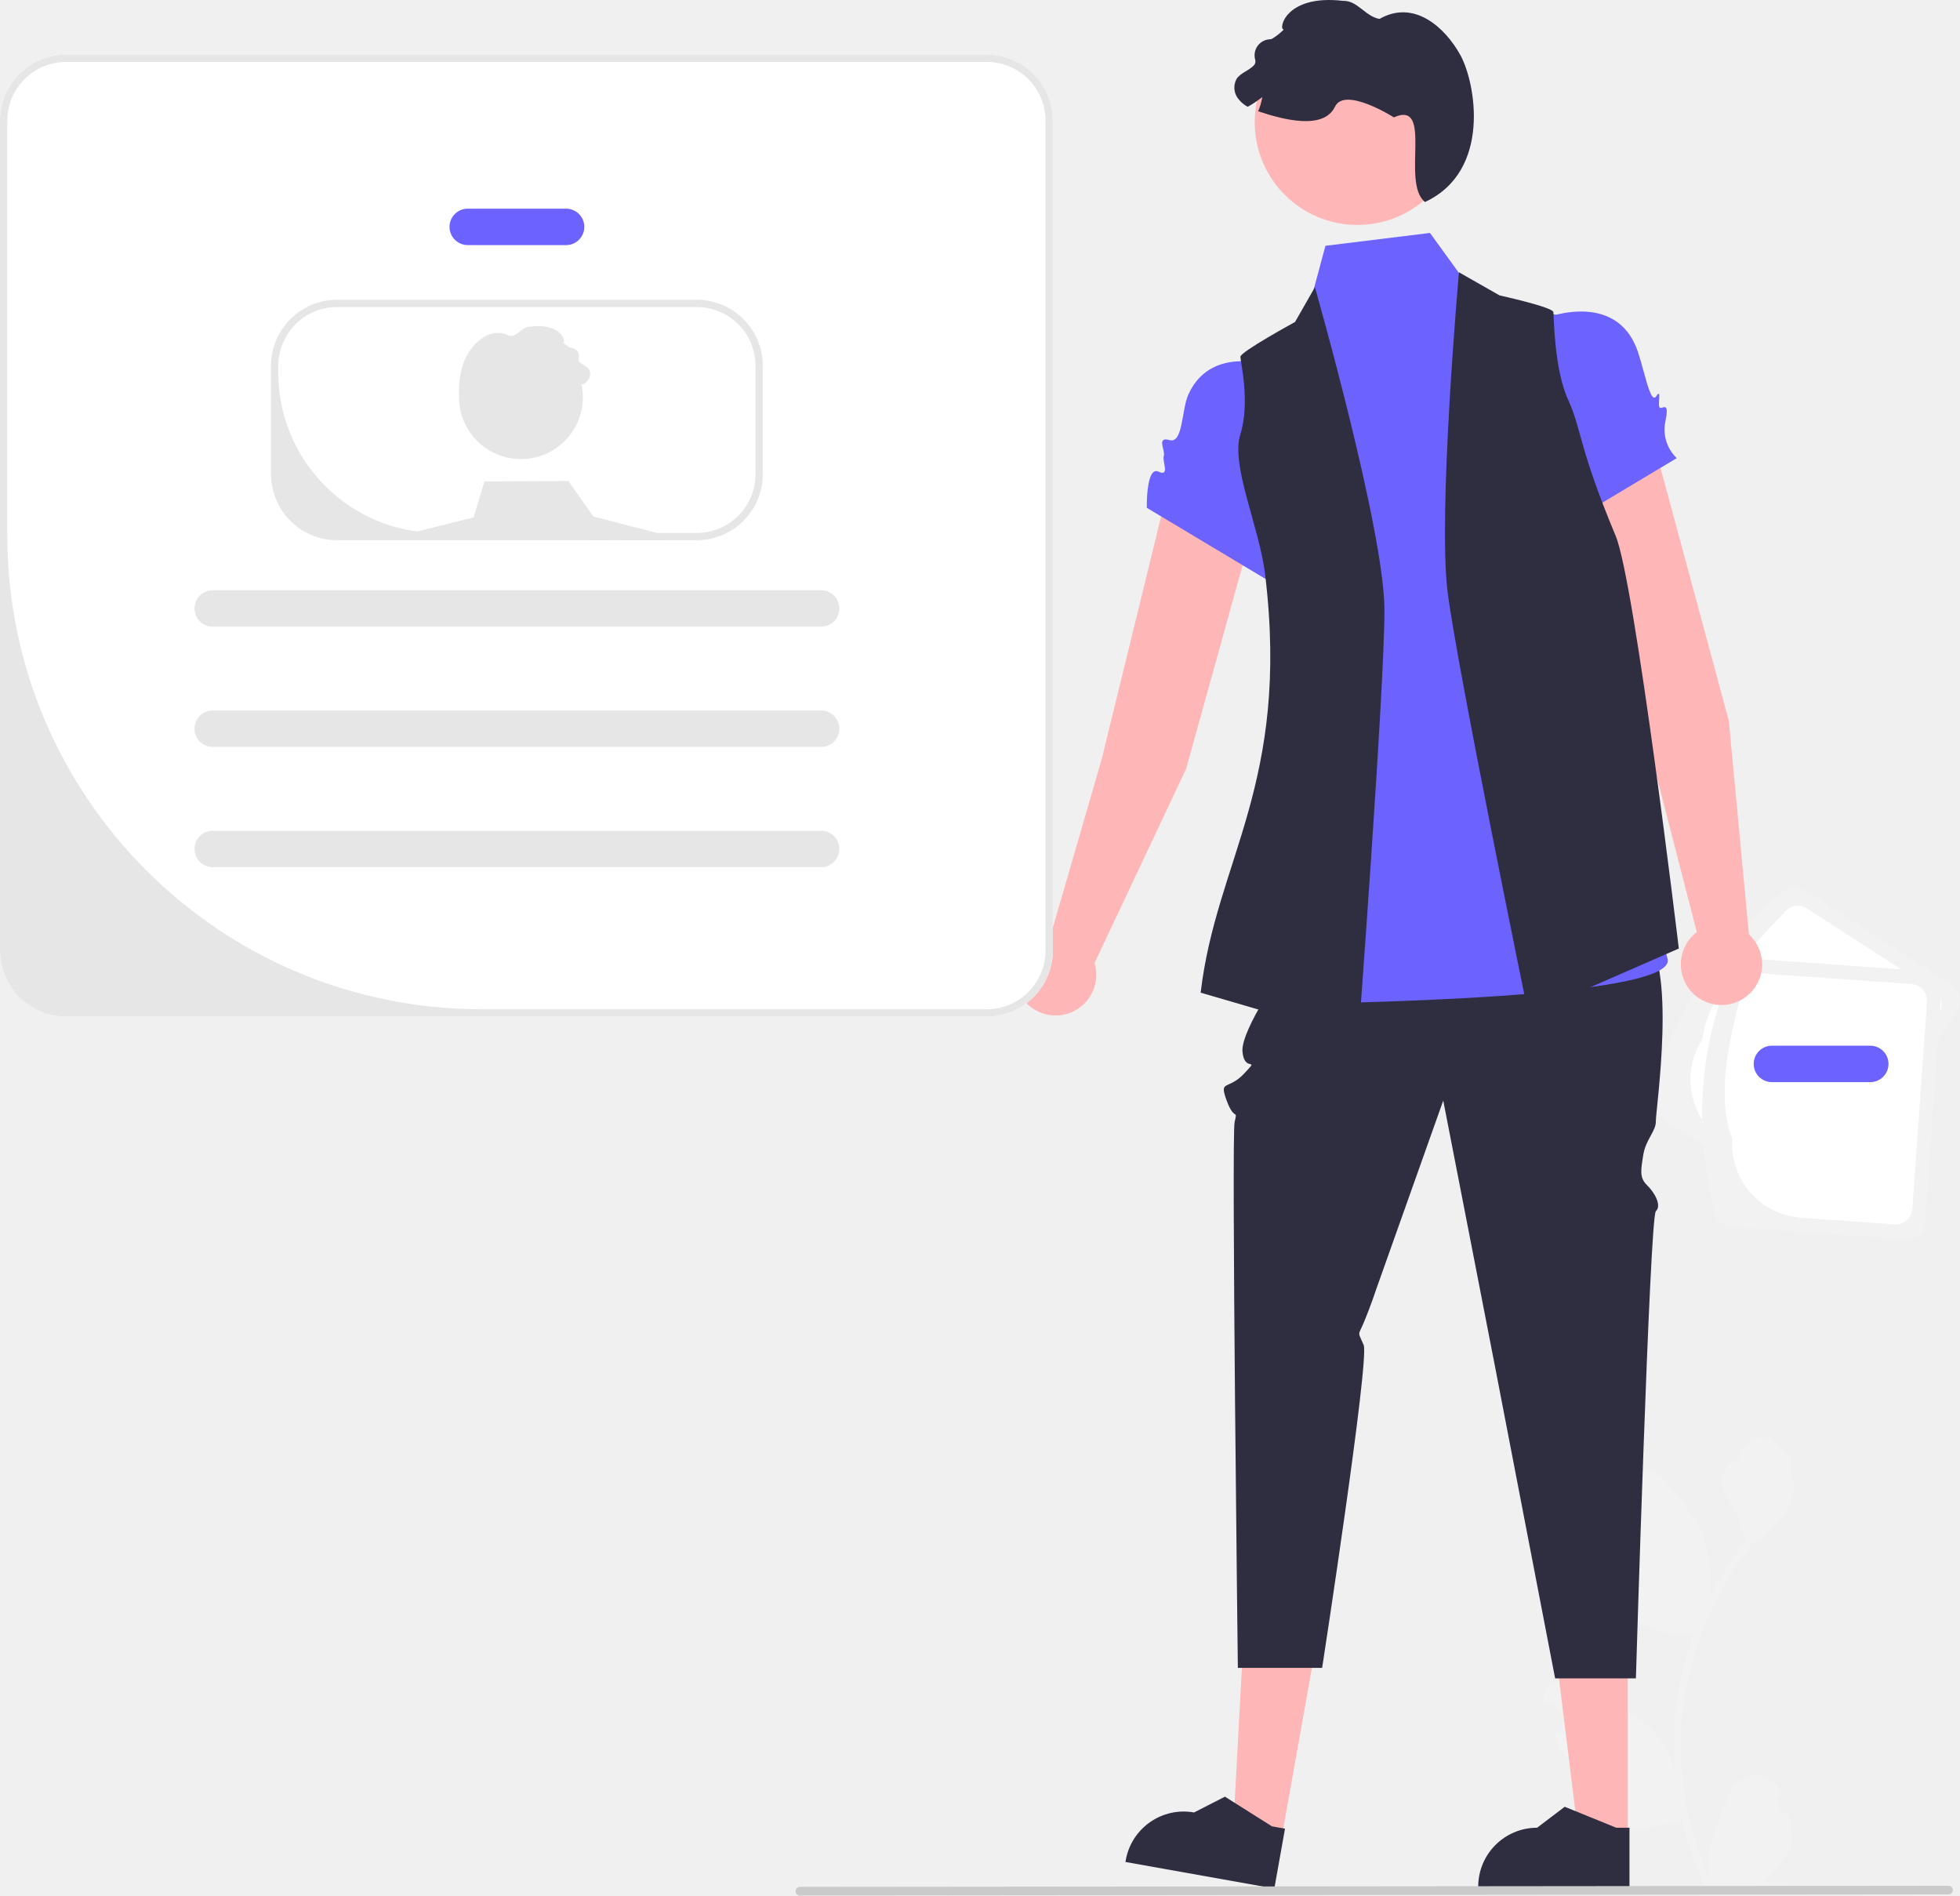
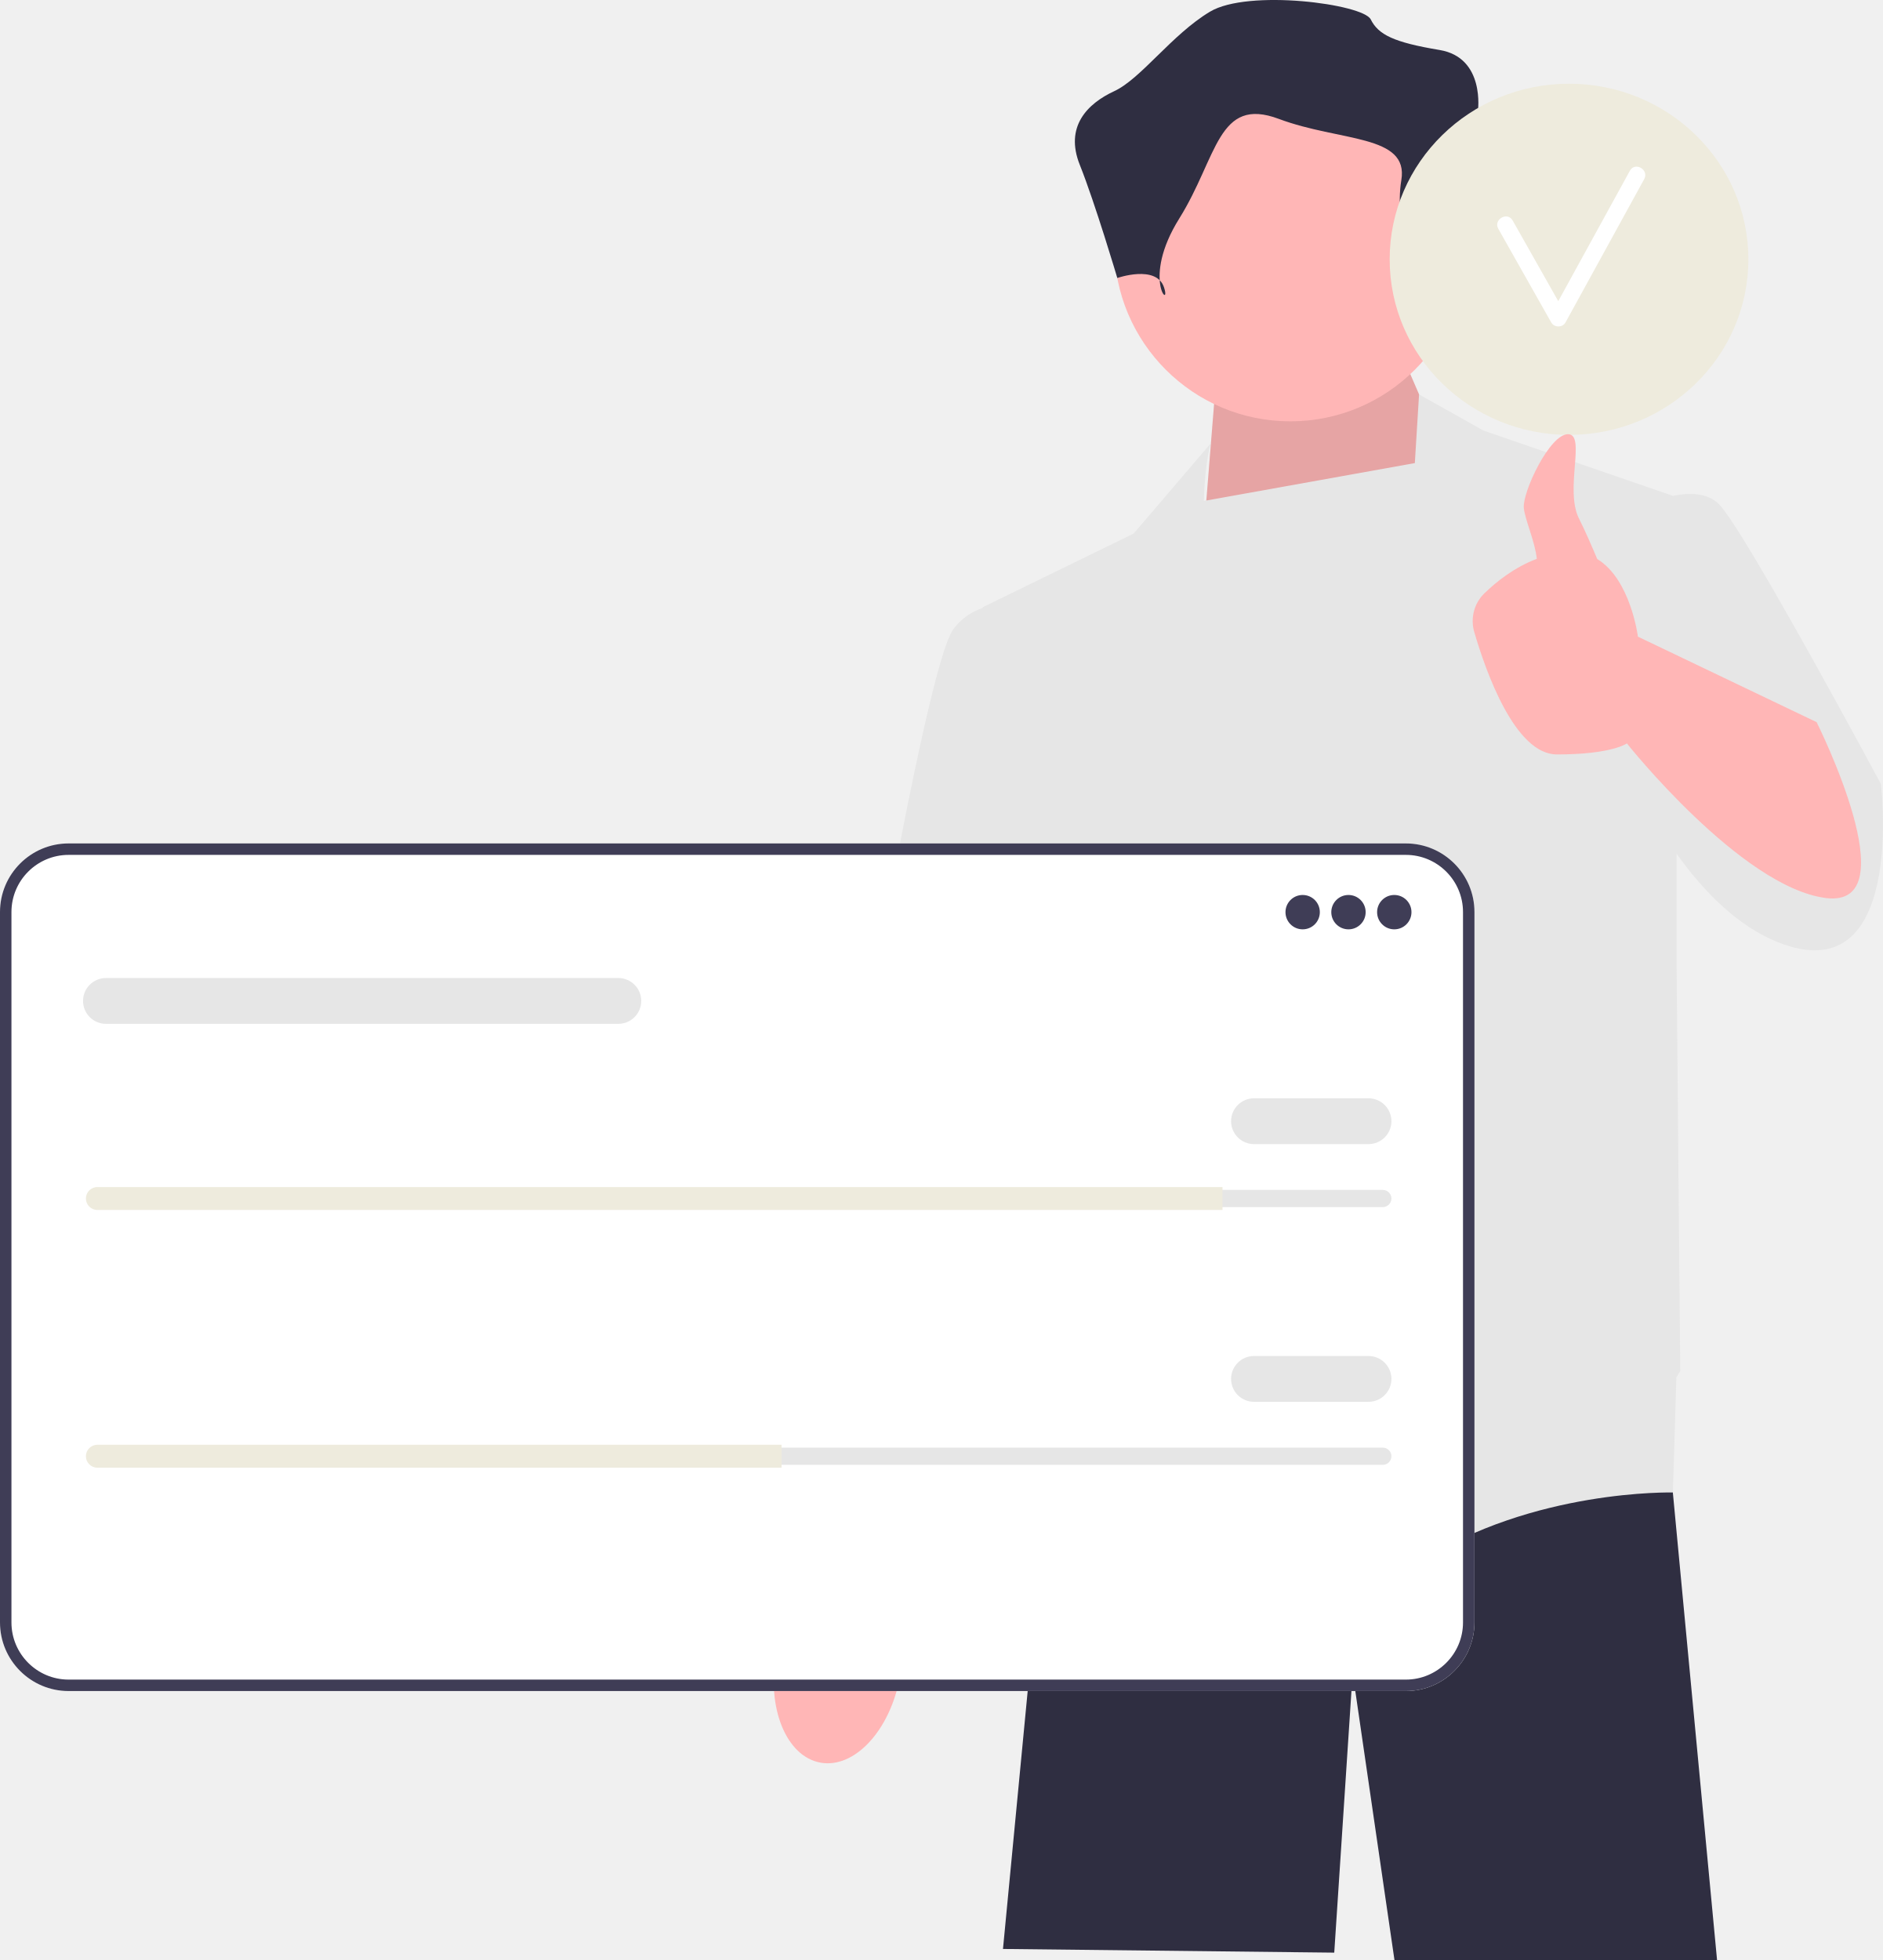
- <svg xmlns="http://www.w3.org/2000/svg" data-name="Layer 1" width="538.022" height="520.25" viewBox="0 0 538.022 520.25">
-   <path d="M821.828,687.588a2.807,2.807,0,0,1-2.035-4.866l.192-.765q-.038-.092-.076-.184a7.539,7.539,0,0,0-13.907.052c-2.275,5.478-5.17,10.966-5.883,16.758a22.304,22.304,0,0,0,.392,7.671,89.419,89.419,0,0,1-8.134-37.139,86.307,86.307,0,0,1,.535-9.628q.443-3.931,1.231-7.807a90.456,90.456,0,0,1,17.938-38.337A24.073,24.073,0,0,0,822.092,602.956a18.363,18.363,0,0,0,1.67-5.018c-.487.064-1.838-7.359-1.47-7.815-.679-1.031-1.895-1.543-2.637-2.549-3.689-5.002-8.773-4.129-11.426,2.669-5.669,2.861-5.724,7.606-2.245,12.169,2.213,2.903,2.517,6.832,4.459,9.94-.2.256-.408.503-.607.759a91.04,91.04,0,0,0-9.502,15.054,37.846,37.846,0,0,0-2.259-17.579c-2.163-5.217-6.216-9.611-9.786-14.122-4.288-5.418-13.08-3.053-13.836,3.814q-.011.1-.021.199.795.449,1.557.952a3.808,3.808,0,0,1-1.535,6.93l-.078.012a37.89,37.89,0,0,0,.999,5.665c-4.579,17.71,5.307,24.16,19.424,24.45.312.16.615.32.927.471a92.925,92.925,0,0,0-5.002,23.539,88.137,88.137,0,0,0,.064,14.231l-.024-.168a23.289,23.289,0,0,0-7.95-13.448c-6.118-5.026-14.762-6.877-21.363-10.916a4.371,4.371,0,0,0-6.694,4.252q.013.088.027.176a25.58,25.58,0,0,1,2.868,1.382q.795.449,1.557.952a3.808,3.808,0,0,1-1.535,6.93l-.078.012c-.056.008-.104.016-.16.024a37.923,37.923,0,0,0,6.975,10.923c2.863,15.46,15.162,16.927,28.318,12.425h.008a92.897,92.897,0,0,0,6.24,18.218H821.269c.08-.248.152-.503.224-.751a25.329,25.329,0,0,1-6.169-.367c1.654-2.03,3.308-4.075,4.962-6.105a1.384,1.384,0,0,0,.104-.12c.839-1.039,1.686-2.069,2.525-3.108l0-.001a37.101,37.101,0,0,0-1.087-9.451Z" transform="translate(-330.9891 -189.8751)" fill="#f2f2f2" />
-   <path d="M784.682,489.353c5.908-21.452,16.929-39.723,34.723-53.778a4.892,4.892,0,0,1,6.756-1.455l40.615,26.224a4.892,4.892,0,0,1,1.455,6.756l-34.723,53.778a4.892,4.892,0,0,1-6.756,1.455l-40.615-26.224A4.892,4.892,0,0,1,784.682,489.353Z" transform="translate(-330.9891 -189.8751)" fill="#f2f2f2" />
-   <path d="M798.285,475.121c1.522-11.335,10.899-22.921,22.323-34.574a4.582,4.582,0,0,1,6.328-1.362l34.905,22.537a4.582,4.582,0,0,1,1.363,6.328l-30.899,47.855a4.582,4.582,0,0,1-6.328,1.362l-21.623-13.961A20.41,20.41,0,0,1,798.285,475.121Z" transform="translate(-330.9891 -189.8751)" fill="#fff" />
-   <path d="M801.4,521.336c-5.154-21.646-4.294-42.966,4.531-63.854a4.892,4.892,0,0,1,5.221-4.529l48.224,3.422a4.892,4.892,0,0,1,4.529,5.221l-4.531,63.854a4.892,4.892,0,0,1-5.221,4.529l-48.224-3.422A4.892,4.892,0,0,1,801.4,521.336Z" transform="translate(-330.9891 -189.8751)" fill="#f2f2f2" />
-   <path d="M806.467,502.312c-4.125-10.667-1.487-25.337,2.913-41.051a4.582,4.582,0,0,1,4.889-4.241l41.444,2.941a4.582,4.582,0,0,1,4.242,4.889l-4.032,56.821a4.582,4.582,0,0,1-4.889,4.241l-25.674-1.822A20.41,20.41,0,0,1,806.467,502.312Z" transform="translate(-330.9891 -189.8751)" fill="#fff" />
-   <path d="M805.558,387.709l-20.659-76.467A12.785,12.785,0,0,0,769.39,302.229l0,0a12.785,12.785,0,0,0-9.023,16.212l23.895,78.772,12.502,48.477a11.157,11.157,0,1,0,14.304.638Z" transform="translate(-330.9891 -189.8751)" fill="#ffb6b6" />
-   <path d="M656.564,400.937l21.187-76.323a12.785,12.785,0,0,0-8.752-15.657l0,0a12.785,12.785,0,0,0-16.024,9.353l-19.577,79.955L619.454,446.347a11.157,11.157,0,1,0,11.983,7.838Z" transform="translate(-330.9891 -189.8751)" fill="#ffb6b6" />
-   <polygon points="446.816 504.239 433.315 504.238 426.893 452.165 446.818 452.166 446.816 504.239" fill="#ffb6b6" />
-   <path d="M778.28,708.198l-41.516-.002v-.525a16.16,16.16,0,0,1,16.159-16.159h.001l7.583-5.753,14.149,5.754,3.624 0Z" transform="translate(-330.9891 -189.8751)" fill="#2f2e41" />
-   <polygon points="351.81 504.375 338.519 502.004 341.337 449.611 360.953 453.11 351.81 504.375" fill="#ffb6b6" />
-   <path d="M680.795,708.198,639.924,700.909l.092-.517a16.16,16.16,0,0,1,18.744-13.071l.001 0,8.475-4.333,12.919,8.148,3.568.636Z" transform="translate(-330.9891 -189.8751)" fill="#2f2e41" />
-   <path d="M684.115,454.689S671.533,472.51,672.046,478.491s4.956,1.21.513,5.98-7.032,1.57-4.849,7.464,3.072,2.077,2.183,5.894.889,149.805.889,149.805h23.137s13.048-84.651,11.396-88.603-1.614-2.232.145-6.431,3.413-9.196,3.413-9.196l18.288-51.469,14.107,72.467L757.873,650.515h22.172s3.797-126.63,5.475-128.208-.33-5.124-2.436-7.167-1.686-4.119-1.008-8.329,3.542-6.559,3.443-9.201,6.122-44.626-3.653-51.305S684.115,454.689,684.115,454.689Z" transform="translate(-330.9891 -189.8751)" fill="#2f2e41" />
-   <path d="M761.477,277.175l-25.881-6.706L723.515,253.806l-28.691,3.527-6.107,22.728L668.292,291.916c36.614.219,16.897,106.293,22.278,113.137,4.379,5.569-21.858,18.819-13.635,27.271s5.183,5.07,3.275,14.271-15.818,18.94,0,18.843,111.265-1.46,108.538-12.368-2.684-8.138-6.796-14.977-6.88-3.017-5.496-13.109-3.111-17.898.02-22.364c4.806-6.855-.037-56.337-4.569-55.017Z" transform="translate(-330.9891 -189.8751)" fill="#6c63ff" />
-   <path d="M754.087,277.528s18.931-8.043,25.749,6.956c2.178,4.791,4.011,16.823,5.778,14.155s.062,3.181,1.156,3.189c.976.006,2.477-1.572,1.343,3.867a10.773,10.773,0,0,0,3.148,9.917l-32.904,19.706Z" transform="translate(-330.9891 -189.8751)" fill="#6c63ff" />
-   <path d="M682.957,291.164s-18.932-8.043-25.749,6.956c-1.917,4.218-1.44,13.591-5.174,12.539s-1.083,2.913-1.576,4.29c-.549,1.535,1.848,5.88-1.519,4.359s-3.155,9.939-3.155,9.939L678.688,348.953Z" transform="translate(-330.9891 -189.8751)" fill="#6c63ff" />
-   <path d="M691.933,268.7l-5.454,9.545s-14.999,8.181-14.999,9.545,2.727,12.497,0,21.247,5.206,25.206,6.818,38.748c6.818,57.268-13.456,78.077-17.726,114.537l43.268,12.637s7.183-95.812,7.183-117.629S691.933,268.7,691.933,268.7Z" transform="translate(-330.9891 -189.8751)" fill="#2f2e41" />
-   <path d="M731.476,264.61l11.146,6.34s14.587,3.216,14.761,4.568.226,15.725,4.048,24.056,2.769,12.76,13.064,37.386c5.26,12.582,17.335,113.25,17.335,113.25L750.53,468.269s-19.362-94.11-22.149-115.748S731.476,264.61,731.476,264.61Z" transform="translate(-330.9891 -189.8751)" fill="#2f2e41" />
-   <circle cx="372.616" cy="33.541" r="28.194" fill="#ffb6b6" />
-   <path d="M722.16,245.321c-6.665-5.209,2.446-28.126-8.56-23.234,0,0-13.451-8.56-16.154-2.935-3.129,6.513-14.259,3.559-21.094,1.26a16.608,16.608,0,0,0,1.137-3.901,31.229,31.229,0,0,1-3.999,2.678,8.117,8.117,0,0,1-2.446-2.006,4.967,4.967,0,0,1-.624-5.637c1.137-1.749,3.485-2.287,4.867-3.84a1.672,1.672,0,0,0,.23-1.536,4.394,4.394,0,0,1,3.937-5.503,1.58,1.58,0,0,0,.749-.163,17.133,17.133,0,0,0,3.192-2.519c-1.602.073.357-9.732,16.24-7.875,3.999-.147,6.087,4.263,10.024,4.96,9.545-5.454,18.065,2.413,22.21,9.934C736.015,212.524,740.503,236.761,722.16,245.321Z" transform="translate(-330.9891 -189.8751)" fill="#2f2e41" />
-   <path d="M601.859,204.875h-252.73a18.155,18.155,0,0,0-18.14,18.13V450.735a18.164,18.164,0,0,0,18.14,18.14h252.73a18.155,18.155,0,0,0,18.13-18.14V223.005A18.147,18.147,0,0,0,601.859,204.875Z" transform="translate(-330.9891 -189.8751)" fill="#fff" />
-   <path d="M486.383,257.143h-27a5,5,0,1,1,0-10h27a5,5,0,0,1,0,10Z" transform="translate(-330.9891 -189.8751)" fill="#6c63ff" />
-   <path d="M844.383,486.875h-27a5,5,0,0,1,0-10h27a5,5,0,0,1,0,10Z" transform="translate(-330.9891 -189.8751)" fill="#6c63ff" />
-   <path d="M556.383,361.875h-167a5,5,0,0,1,0-10h167a5,5,0,0,1,0,10Z" transform="translate(-330.9891 -189.8751)" fill="#e6e6e6" />
-   <path d="M556.383,394.875h-167a5,5,0,0,1,0-10h167a5,5,0,0,1,0,10Z" transform="translate(-330.9891 -189.8751)" fill="#e6e6e6" />
-   <path d="M556.383,427.875h-167a5,5,0,0,1,0-10h167a5,5,0,0,1,0,10Z" transform="translate(-330.9891 -189.8751)" fill="#e6e6e6" />
-   <path d="M522.249,272.145h-98.73a18.155,18.155,0,0,0-18.14,18.13v29.73a18.164,18.164,0,0,0,18.14,18.14h98.73a18.155,18.155,0,0,0,18.13-18.14v-29.73A18.147,18.147,0,0,0,522.249,272.145Zm16.13,47.86a16.14,16.14,0,0,1-16.14,16.14H451.366a43.987,43.987,0,0,1-43.987-43.987V290.275a16.156,16.156,0,0,1,16.14-16.13h98.73a16.147,16.147,0,0,1,16.13,16.13Z" transform="translate(-330.9891 -189.8751)" fill="#e6e6e6" />
-   <circle cx="143" cy="109" r="17" fill="#e6e6e6" />
-   <polygon points="182.11 148.27 106 148 130 142 132.99 132.13 156 132 162.89 141.76 180.29 146.27 181.87 146.68 182.11 148.27" fill="#e6e6e6" />
-   <path d="M464.328,309.729c3.648-2.852-1.339-15.395,4.686-12.718,0,0,7.363-4.686,8.842-1.606,1.713,3.565,7.805,1.948,11.547.689a9.091,9.091,0,0,1-.623-2.135,17.096,17.096,0,0,0,2.189,1.466,4.443,4.443,0,0,0,1.339-1.098,2.719,2.719,0,0,0,.341-3.086c-.623-.957-1.908-1.252-2.664-2.102a.915.915,0,0,1-.126-.841,2.405,2.405,0,0,0-2.155-3.012.865.865,0,0,1-.41-.089,9.378,9.378,0,0,1-1.747-1.379c.877.04-.195-5.327-8.889-4.311-2.189-.08-3.332,2.334-5.487,2.715-5.225-2.985-9.888,1.321-12.157,5.438S454.287,305.044,464.328,309.729Z" transform="translate(-330.9891 -189.8751)" fill="#e6e6e6" />
-   <path d="M601.859,204.875h-252.73a18.155,18.155,0,0,0-18.14,18.13V450.735a18.164,18.164,0,0,0,18.14,18.14h252.73a18.155,18.155,0,0,0,18.13-18.14V223.005A18.147,18.147,0,0,0,601.859,204.875Zm16.13,245.86a16.14,16.14,0,0,1-16.14,16.14H463.19A130.201,130.201,0,0,1,332.989,336.674V223.005a16.156,16.156,0,0,1,16.14-16.13h252.73a16.147,16.147,0,0,1,16.13,16.13Z" transform="translate(-330.9891 -189.8751)" fill="#e6e6e6" />
-   <path d="M865.896,709.818l-315.358.307a1.191,1.191,0,0,1,0-2.381l315.358-.307a1.191,1.191,0,0,1,0,2.381Z" transform="translate(-330.9891 -189.8751)" fill="#cacaca" />
+ <svg xmlns="http://www.w3.org/2000/svg" width="511.563" height="532.448" viewBox="0 0 511.563 532.448">
+   <polygon points="454.491 405.208 454.481 405.448 466.491 532.448 378.851 532.448 367.491 454.448 362.491 530.448 272.491 529.448 282.051 429.668 290.181 383.418 290.181 383.408 291.401 376.448 452.101 376.448 452.311 378.968 454.491 405.208" fill="#2f2e41" />
+   <path d="M222.883,478.831c9.282,1.691,18.96-8.762,21.618-23.348,1.163-6.385,.788-12.503-.78-17.506l1.423-8.408,23.883-113.109s43.98-87.975,43.979-103.248c-.001-15.273-12.722-22.763-12.722-22.763l-17.214,.161-53.983,131.847-9.722,97.43-1.573,13.367c-3.232,4.129-5.741,9.721-6.903,16.106-2.657,14.586,2.713,27.78,11.995,29.471Z" fill="#ffb6b6" />
+   <polygon points="397.991 135.948 381.991 98.948 329.991 107.948 326.491 151.48 397.991 135.948" fill="#ffb6b6" />
+   <polygon points="397.991 135.948 381.991 98.948 329.991 107.948 326.491 151.48 397.991 135.948" opacity=".1" />
+   <path d="M510.991,212.948s-37-69-44-76c-3.116-3.116-8.015-3.16-12.493-2.251l-51.507-17.749-17.458-9.809-1.15,18.662-57.315,10.287c.318-11.381,1.924-15.71,1.924-15.71l-21,24.569-41,20,.022,.18c-3.009,1.05-5.861,2.847-8.022,5.82-8,11-30,145-30,145l47,10,6.396-40.14,4.604,36.14,3.5,67.5s64,55,95,35,69-19,69-19l.948-31.288c.675-1.079,1.052-1.712,1.052-1.712l-1-110.984v-29.532c7.618,10.614,16.812,19.741,27.5,24.016,35,14,28-43,28-43Z" fill="#e6e6e6" />
+   <circle cx="350.556" cy="66.62" r="47.838" fill="#ffb6b6" />
+   <path d="M384.875,80.139s4.16-14.56,13.52-13.52c9.36,1.04,11.44-7.28,9.36-11.44-2.08-4.16-6.24-24.959-6.24-24.959,0,0,2.08-14.56-10.4-16.639-12.48-2.08-16.639-4.16-18.719-8.32-2.08-4.16-33.279-8.32-43.679-2.08-10.4,6.24-18.719,18.212-25.999,21.585-7.28,3.374-13.52,9.614-9.36,20.013,4.16,10.4,10.193,30.739,10.193,30.739,0,0,10.606-3.7,12.686,2.54,2.08,6.24-6.24-2.08,4.16-18.719,10.4-16.639,10.4-33.279,27.039-27.039,16.639,6.24,35.359,4.16,33.279,16.639-2.08,12.48,4.16,31.199,4.16,31.199Z" fill="#2f2e41" />
+   <g>
+     <path d="M381.949,459.384H18.633c-10.275,0-18.633-8.359-18.633-18.633V247.758c0-10.274,8.359-18.633,18.633-18.633H381.949c10.275,0,18.633,8.359,18.633,18.633v192.993c0,10.274-8.359,18.633-18.633,18.633Z" fill="#fff" />
+     <path d="M381.949,459.384H18.633c-10.275,0-18.633-8.359-18.633-18.633V247.758c0-10.274,8.359-18.633,18.633-18.633H381.949c10.275,0,18.633,8.359,18.633,18.633v192.993c0,10.274-8.359,18.633-18.633,18.633ZM18.633,232.236c-8.558,0-15.522,6.963-15.522,15.522v192.993c0,8.558,6.963,15.522,15.522,15.522H381.949c8.558,0,15.522-6.963,15.522-15.522V247.758c0-8.558-6.963-15.522-15.522-15.522H18.633Z" fill="#3f3d56" />
+     <circle cx="353.908" cy="247.794" r="4.667" fill="#3f3d56" />
+     <circle cx="366.355" cy="247.794" r="4.667" fill="#3f3d56" />
+     <circle cx="378.801" cy="247.794" r="4.667" fill="#3f3d56" />
+     <path d="M26.449,323.251c-1.287,0-2.334,1.047-2.334,2.334,0,.627,.242,1.208,.682,1.636,.444,.454,1.025,.697,1.652,.697H375.69c1.287,0,2.334-1.047,2.334-2.334,0-.627-.242-1.208-.682-1.636-.444-.454-1.025-.697-1.652-.697H26.449Z" fill="#e6e6e6" />
+     <path d="M332.127,322.473v6.223H26.449c-.856,0-1.634-.342-2.194-.918-.576-.56-.918-1.338-.918-2.194,0-1.711,1.4-3.112,3.112-3.112H332.127Z" fill="#eeebdd" />
+     <path d="M371.8,310.805h-31.116c-3.431,0-6.223-2.791-6.223-6.223s2.792-6.223,6.223-6.223h31.116c3.431,0,6.223,2.791,6.223,6.223s-2.792,6.223-6.223,6.223Z" fill="#e6e6e6" />
+     <path d="M167.99,278.133H28.782c-3.431,0-6.223-2.791-6.223-6.223s2.792-6.223,6.223-6.223H167.99c3.431,0,6.223,2.791,6.223,6.223s-2.792,6.223-6.223,6.223Z" fill="#e6e6e6" />
+     <path d="M26.449,393.262c-1.287,0-2.334,1.047-2.334,2.334,0,.627,.242,1.208,.682,1.636,.444,.454,1.025,.697,1.652,.697H375.69c1.287,0,2.334-1.047,2.334-2.334,0-.627-.242-1.208-.682-1.636-.444-.454-1.025-.697-1.652-.697H26.449Z" fill="#e6e6e6" />
+     <path d="M212.33,392.485v6.223H26.449c-.856,0-1.634-.342-2.194-.918-.576-.56-.918-1.338-.918-2.194,0-1.711,1.4-3.112,3.112-3.112H212.33Z" fill="#eeebdd" />
+     <path d="M371.8,380.816h-31.116c-3.431,0-6.223-2.791-6.223-6.223s2.792-6.223,6.223-6.223h31.116c3.431,0,6.223,2.791,6.223,6.223s-2.792,6.223-6.223,6.223Z" fill="#e6e6e6" />
+   </g>
+   <g>
+     <ellipse cx="426.274" cy="70.441" rx="48.726" ry="47.7" fill="#eeebdd" />
+     <path d="M442.811,46.381c-6.487,11.812-12.974,23.624-19.461,35.437-4.134-7.305-8.246-14.623-12.391-21.922-1.431-2.521-5.325-.254-3.89,2.274,4.804,8.461,9.559,16.951,14.364,25.413,.821,1.447,3.077,1.48,3.89,0,7.126-12.976,14.252-25.951,21.378-38.927,1.396-2.543-2.492-4.818-3.89-2.274Z" fill="#fff" />
+   </g>
+   <path d="M493.538,196.172l-48.547-23.223s-1.95-15.544-11.054-21.088c-1.548-3.692-3.329-7.749-4.946-10.963-4-7.949,2-22.949-3-22.949s-12.391,15.775-12,20c.3,3.243,2.981,8.905,3.534,13.861-6.097,2.299-11.016,6.241-14.25,9.379-2.799,2.716-3.838,6.768-2.745,10.511,3.169,10.847,11.092,33.249,22.46,33.249,15,0,19-3,19-3,0,0,31,39,54,42s-2.453-47.777-2.453-47.777Z" fill="#ffb6b6" />
</svg>
